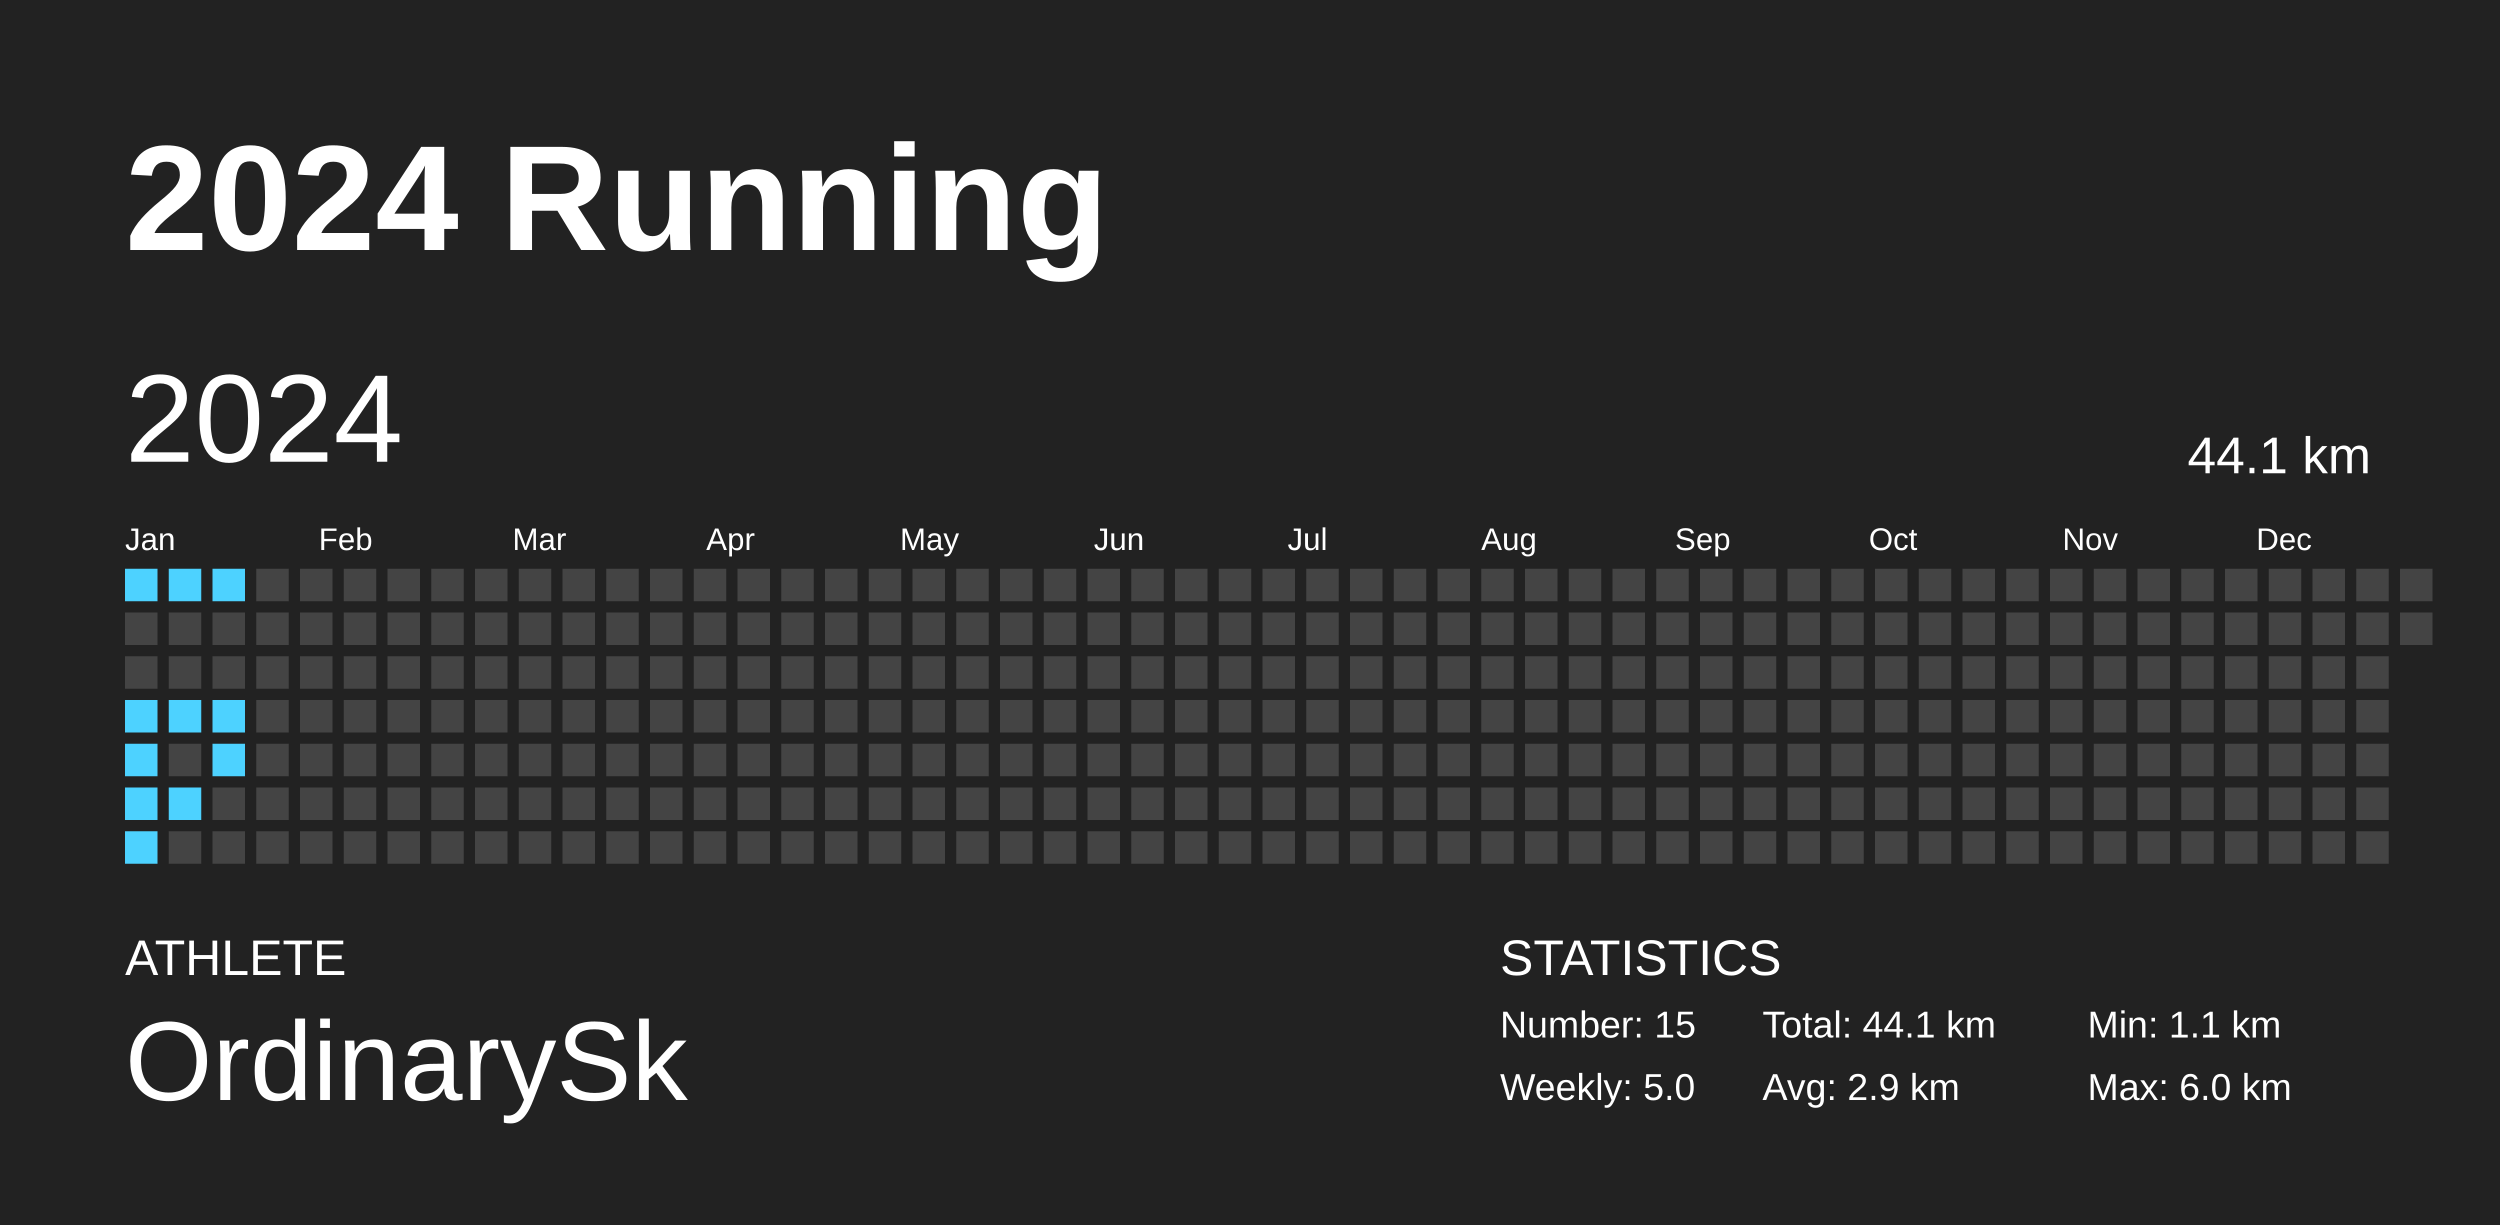
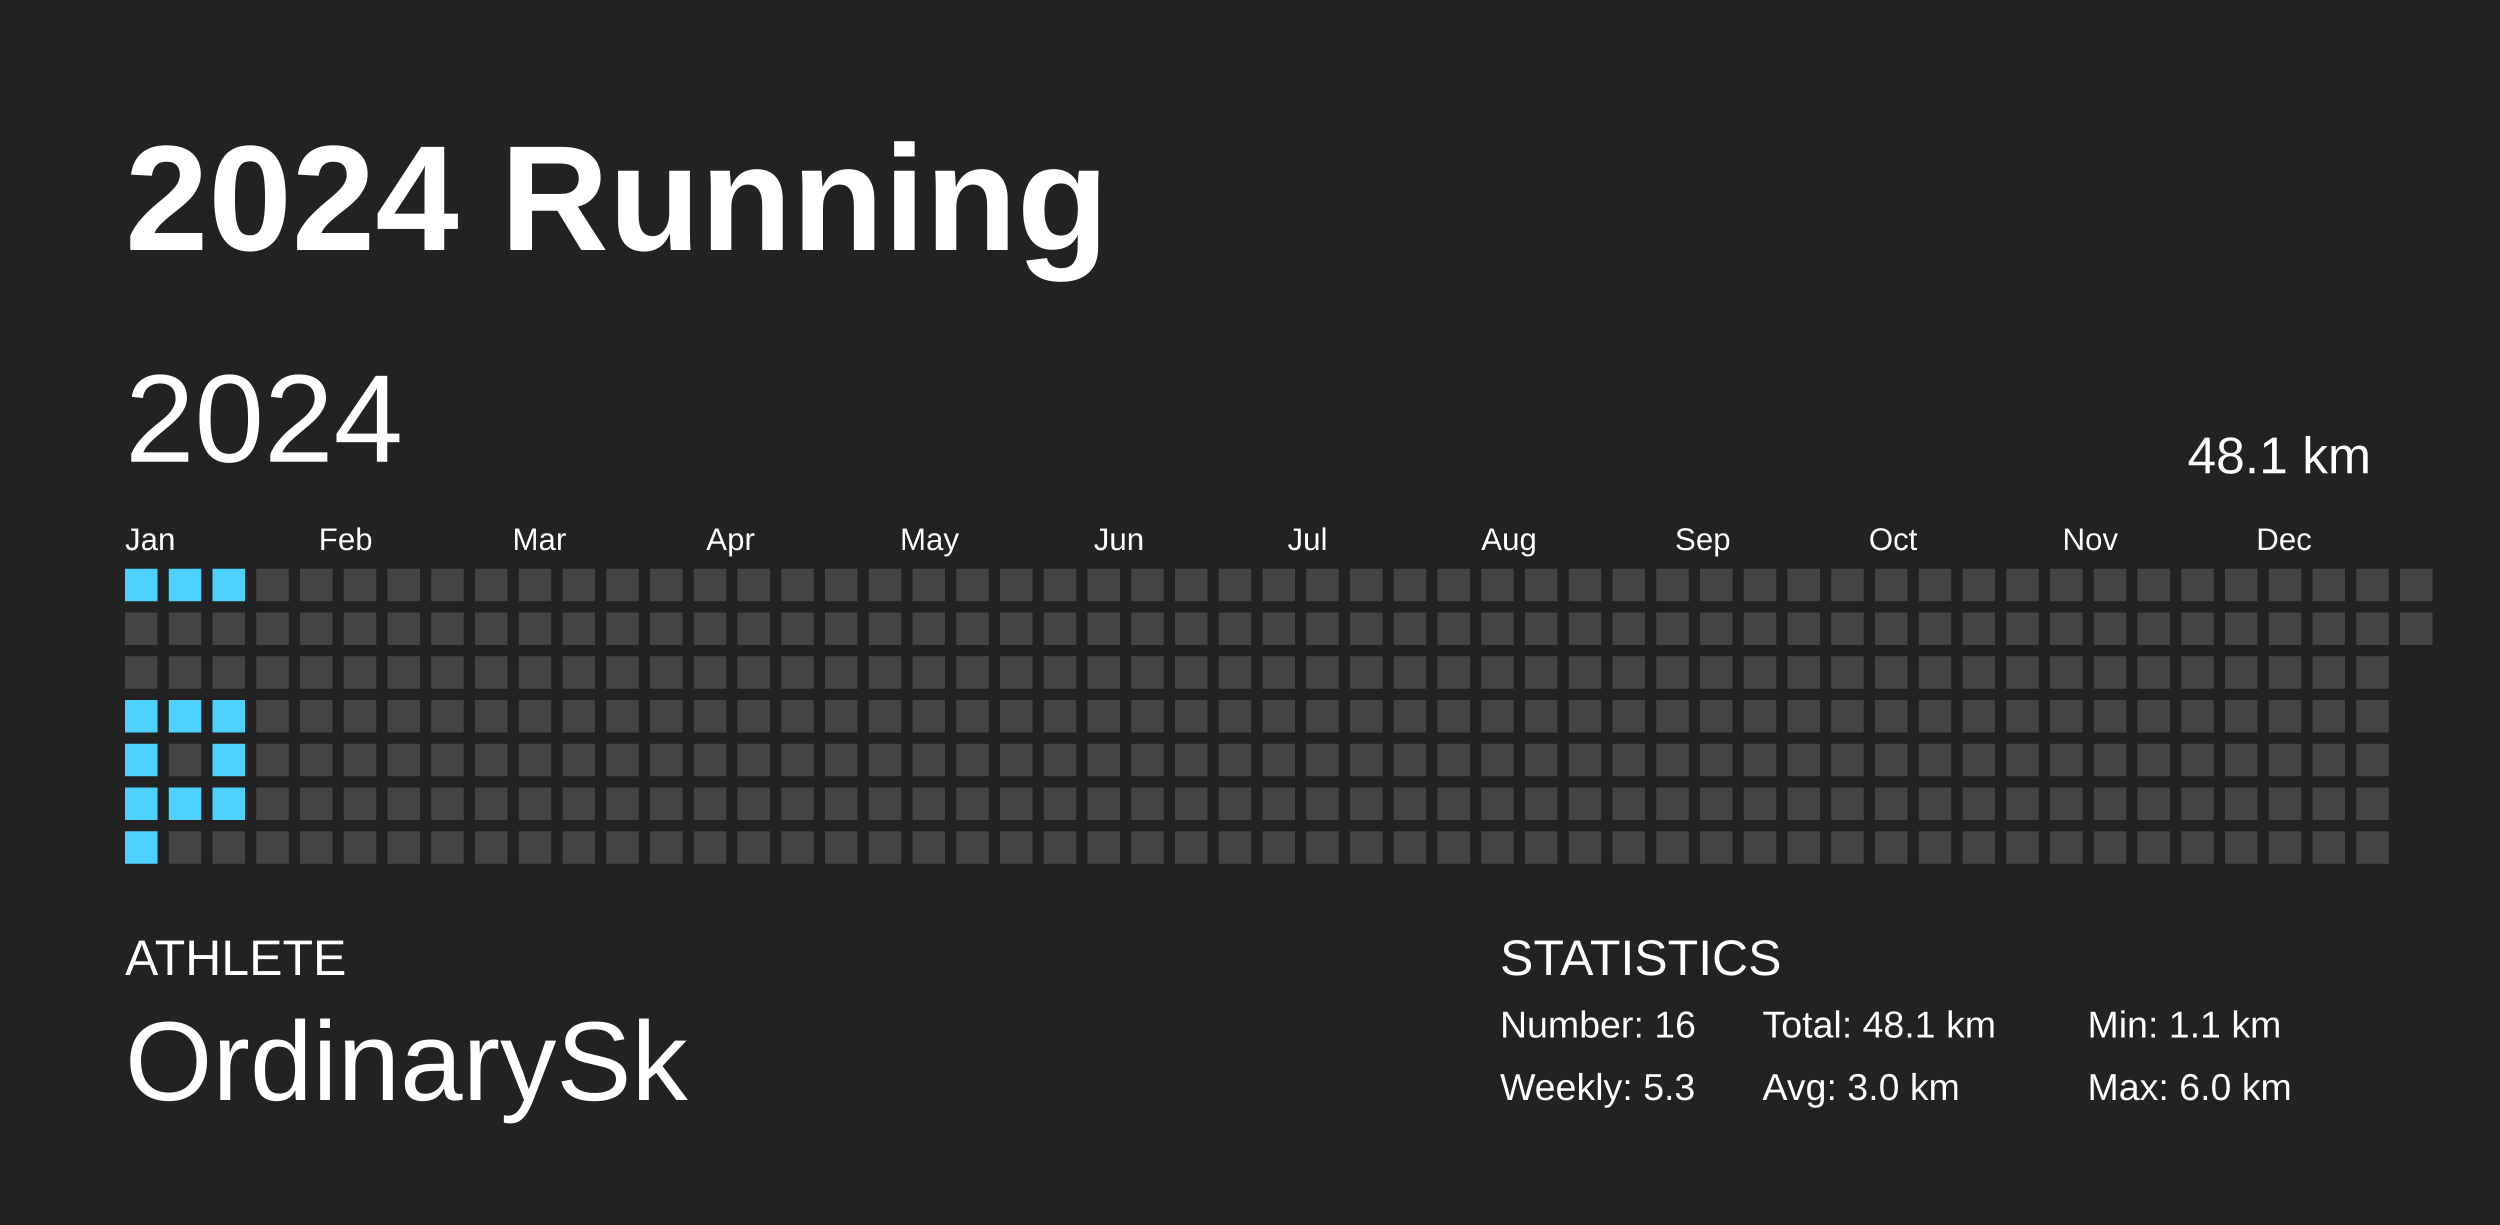
<svg xmlns="http://www.w3.org/2000/svg" baseProfile="full" height="98mm" version="1.1" viewBox="0,0,200,98" width="200mm">
  <defs />
  <rect fill="#222222" height="98" width="200" x="0" y="0" />
  <text fill="#FFFFFF" style="font-size:12px; font-family:Arial; font-weight:bold;" x="10" y="20">2024 Running</text>
  <text fill="#FFFFFF" style="font-size:4px; font-family:Arial" x="10" y="78">ATHLETE</text>
  <text fill="#FFFFFF" style="font-size:9px; font-family:Arial" x="10" y="88">OrdinarySk</text>
  <text fill="#FFFFFF" style="font-size:4px; font-family:Arial" x="120" y="78">STATISTICS</text>
-   <text fill="#FFFFFF" style="font-size:3px; font-family:Arial" x="120" y="83">Number: 15</text>
-   <text fill="#FFFFFF" style="font-size:3px; font-family:Arial" x="120" y="88">Weekly: 5.0</text>
-   <text fill="#FFFFFF" style="font-size:3px; font-family:Arial" x="141" y="83">Total: 44.1 km</text>
-   <text fill="#FFFFFF" style="font-size:3px; font-family:Arial" x="141" y="88">Avg: 2.9 km</text>
+   <text fill="#FFFFFF" style="font-size:3px; font-family:Arial" x="120" y="83">Number: 16</text>
+   <text fill="#FFFFFF" style="font-size:3px; font-family:Arial" x="120" y="88">Weekly: 5.3</text>
+   <text fill="#FFFFFF" style="font-size:3px; font-family:Arial" x="141" y="83">Total: 48.1 km</text>
+   <text fill="#FFFFFF" style="font-size:3px; font-family:Arial" x="141" y="88">Avg: 3.0 km</text>
  <text fill="#FFFFFF" style="font-size:3px; font-family:Arial" x="167" y="83">Min: 1.1 km</text>
  <text fill="#FFFFFF" style="font-size:3px; font-family:Arial" x="167" y="88">Max: 6.0 km</text>
  <text dominant-baseline="hanging" fill="#FFFFFF" style="font-size:10.0px; font-family:Arial;" x="10" y="30">2024</text>
-   <text dominant-baseline="hanging" fill="#FFFFFF" style="font-size:4.125px; font-family:Arial;" x="175" y="35">44.1 km</text>
+   <text dominant-baseline="hanging" fill="#FFFFFF" style="font-size:4.125px; font-family:Arial;" x="175" y="35">48.1 km</text>
  <text fill="#FFFFFF" style="font-size:2.5px; font-family:Arial" x="10.0" y="44">Jan</text>
  <text fill="#FFFFFF" style="font-size:2.5px; font-family:Arial" x="25.5" y="44">Feb</text>
  <text fill="#FFFFFF" style="font-size:2.5px; font-family:Arial" x="41.0" y="44">Mar</text>
  <text fill="#FFFFFF" style="font-size:2.5px; font-family:Arial" x="56.5" y="44">Apr</text>
  <text fill="#FFFFFF" style="font-size:2.5px; font-family:Arial" x="72.0" y="44">May</text>
  <text fill="#FFFFFF" style="font-size:2.5px; font-family:Arial" x="87.5" y="44">Jun</text>
  <text fill="#FFFFFF" style="font-size:2.5px; font-family:Arial" x="103.0" y="44">Jul</text>
  <text fill="#FFFFFF" style="font-size:2.5px; font-family:Arial" x="118.5" y="44">Aug</text>
  <text fill="#FFFFFF" style="font-size:2.5px; font-family:Arial" x="134.0" y="44">Sep</text>
  <text fill="#FFFFFF" style="font-size:2.5px; font-family:Arial" x="149.5" y="44">Oct</text>
  <text fill="#FFFFFF" style="font-size:2.5px; font-family:Arial" x="165.0" y="44">Nov</text>
  <text fill="#FFFFFF" style="font-size:2.5px; font-family:Arial" x="180.5" y="44">Dec</text>
  <rect fill="#4dd2ff" height="2.6" width="2.6" x="10.0" y="45.5" />
  <rect fill="#444444" height="2.6" width="2.6" x="10.0" y="49.0" />
  <rect fill="#444444" height="2.6" width="2.6" x="10.0" y="52.5" />
  <rect fill="#4dd2ff" height="2.6" width="2.6" x="10.0" y="56.0" />
  <rect fill="#4dd2ff" height="2.6" width="2.6" x="10.0" y="59.5" />
  <rect fill="#4dd2ff" height="2.6" width="2.6" x="10.0" y="63.0" />
  <rect fill="#4dd2ff" height="2.6" width="2.6" x="10.0" y="66.5" />
  <rect fill="#4dd2ff" height="2.6" width="2.6" x="13.5" y="45.5" />
  <rect fill="#444444" height="2.6" width="2.6" x="13.5" y="49.0" />
  <rect fill="#444444" height="2.6" width="2.6" x="13.5" y="52.5" />
  <rect fill="#4dd2ff" height="2.6" width="2.6" x="13.5" y="56.0" />
  <rect fill="#444444" height="2.6" width="2.6" x="13.5" y="59.5" />
  <rect fill="#4dd2ff" height="2.6" width="2.6" x="13.5" y="63.0" />
  <rect fill="#444444" height="2.6" width="2.6" x="13.5" y="66.5" />
  <rect fill="#4dd2ff" height="2.6" width="2.6" x="17.0" y="45.5" />
  <rect fill="#444444" height="2.6" width="2.6" x="17.0" y="49.0" />
  <rect fill="#444444" height="2.6" width="2.6" x="17.0" y="52.5" />
  <rect fill="#4dd2ff" height="2.6" width="2.6" x="17.0" y="56.0" />
  <rect fill="#4dd2ff" height="2.6" width="2.6" x="17.0" y="59.5" />
-   <rect fill="#444444" height="2.6" width="2.6" x="17.0" y="63.0" />
+   <rect fill="#4dd2ff" height="2.6" width="2.6" x="17.0" y="63.0" />
  <rect fill="#444444" height="2.6" width="2.6" x="17.0" y="66.5" />
  <rect fill="#444444" height="2.6" width="2.6" x="20.5" y="45.5" />
  <rect fill="#444444" height="2.6" width="2.6" x="20.5" y="49.0" />
  <rect fill="#444444" height="2.6" width="2.6" x="20.5" y="52.5" />
  <rect fill="#444444" height="2.6" width="2.6" x="20.5" y="56.0" />
  <rect fill="#444444" height="2.6" width="2.6" x="20.5" y="59.5" />
  <rect fill="#444444" height="2.6" width="2.6" x="20.5" y="63.0" />
  <rect fill="#444444" height="2.6" width="2.6" x="20.5" y="66.5" />
  <rect fill="#444444" height="2.6" width="2.6" x="24.0" y="45.5" />
  <rect fill="#444444" height="2.6" width="2.6" x="24.0" y="49.0" />
  <rect fill="#444444" height="2.6" width="2.6" x="24.0" y="52.5" />
  <rect fill="#444444" height="2.6" width="2.6" x="24.0" y="56.0" />
  <rect fill="#444444" height="2.6" width="2.6" x="24.0" y="59.5" />
  <rect fill="#444444" height="2.6" width="2.6" x="24.0" y="63.0" />
  <rect fill="#444444" height="2.6" width="2.6" x="24.0" y="66.5" />
  <rect fill="#444444" height="2.6" width="2.6" x="27.5" y="45.5" />
  <rect fill="#444444" height="2.6" width="2.6" x="27.5" y="49.0" />
  <rect fill="#444444" height="2.6" width="2.6" x="27.5" y="52.5" />
  <rect fill="#444444" height="2.6" width="2.6" x="27.5" y="56.0" />
  <rect fill="#444444" height="2.6" width="2.6" x="27.5" y="59.5" />
  <rect fill="#444444" height="2.6" width="2.6" x="27.5" y="63.0" />
  <rect fill="#444444" height="2.6" width="2.6" x="27.5" y="66.5" />
  <rect fill="#444444" height="2.6" width="2.6" x="31.0" y="45.5" />
  <rect fill="#444444" height="2.6" width="2.6" x="31.0" y="49.0" />
  <rect fill="#444444" height="2.6" width="2.6" x="31.0" y="52.5" />
  <rect fill="#444444" height="2.6" width="2.6" x="31.0" y="56.0" />
  <rect fill="#444444" height="2.6" width="2.6" x="31.0" y="59.5" />
  <rect fill="#444444" height="2.6" width="2.6" x="31.0" y="63.0" />
  <rect fill="#444444" height="2.6" width="2.6" x="31.0" y="66.5" />
  <rect fill="#444444" height="2.6" width="2.6" x="34.5" y="45.5" />
  <rect fill="#444444" height="2.6" width="2.6" x="34.5" y="49.0" />
  <rect fill="#444444" height="2.6" width="2.6" x="34.5" y="52.5" />
  <rect fill="#444444" height="2.6" width="2.6" x="34.5" y="56.0" />
  <rect fill="#444444" height="2.6" width="2.6" x="34.5" y="59.5" />
  <rect fill="#444444" height="2.6" width="2.6" x="34.5" y="63.0" />
  <rect fill="#444444" height="2.6" width="2.6" x="34.5" y="66.5" />
  <rect fill="#444444" height="2.6" width="2.6" x="38.0" y="45.5" />
  <rect fill="#444444" height="2.6" width="2.6" x="38.0" y="49.0" />
  <rect fill="#444444" height="2.6" width="2.6" x="38.0" y="52.5" />
  <rect fill="#444444" height="2.6" width="2.6" x="38.0" y="56.0" />
  <rect fill="#444444" height="2.6" width="2.6" x="38.0" y="59.5" />
  <rect fill="#444444" height="2.6" width="2.6" x="38.0" y="63.0" />
  <rect fill="#444444" height="2.6" width="2.6" x="38.0" y="66.5" />
  <rect fill="#444444" height="2.6" width="2.6" x="41.5" y="45.5" />
  <rect fill="#444444" height="2.6" width="2.6" x="41.5" y="49.0" />
  <rect fill="#444444" height="2.6" width="2.6" x="41.5" y="52.5" />
  <rect fill="#444444" height="2.6" width="2.6" x="41.5" y="56.0" />
  <rect fill="#444444" height="2.6" width="2.6" x="41.5" y="59.5" />
  <rect fill="#444444" height="2.6" width="2.6" x="41.5" y="63.0" />
  <rect fill="#444444" height="2.6" width="2.6" x="41.5" y="66.5" />
  <rect fill="#444444" height="2.6" width="2.6" x="45.0" y="45.5" />
  <rect fill="#444444" height="2.6" width="2.6" x="45.0" y="49.0" />
  <rect fill="#444444" height="2.6" width="2.6" x="45.0" y="52.5" />
  <rect fill="#444444" height="2.6" width="2.6" x="45.0" y="56.0" />
  <rect fill="#444444" height="2.6" width="2.6" x="45.0" y="59.5" />
  <rect fill="#444444" height="2.6" width="2.6" x="45.0" y="63.0" />
  <rect fill="#444444" height="2.6" width="2.6" x="45.0" y="66.5" />
  <rect fill="#444444" height="2.6" width="2.6" x="48.5" y="45.5" />
  <rect fill="#444444" height="2.6" width="2.6" x="48.5" y="49.0" />
  <rect fill="#444444" height="2.6" width="2.6" x="48.5" y="52.5" />
  <rect fill="#444444" height="2.6" width="2.6" x="48.5" y="56.0" />
  <rect fill="#444444" height="2.6" width="2.6" x="48.5" y="59.5" />
  <rect fill="#444444" height="2.6" width="2.6" x="48.5" y="63.0" />
  <rect fill="#444444" height="2.6" width="2.6" x="48.5" y="66.5" />
  <rect fill="#444444" height="2.6" width="2.6" x="52.0" y="45.5" />
  <rect fill="#444444" height="2.6" width="2.6" x="52.0" y="49.0" />
  <rect fill="#444444" height="2.6" width="2.6" x="52.0" y="52.5" />
  <rect fill="#444444" height="2.6" width="2.6" x="52.0" y="56.0" />
  <rect fill="#444444" height="2.6" width="2.6" x="52.0" y="59.5" />
  <rect fill="#444444" height="2.6" width="2.6" x="52.0" y="63.0" />
  <rect fill="#444444" height="2.6" width="2.6" x="52.0" y="66.5" />
  <rect fill="#444444" height="2.6" width="2.6" x="55.5" y="45.5" />
  <rect fill="#444444" height="2.6" width="2.6" x="55.5" y="49.0" />
  <rect fill="#444444" height="2.6" width="2.6" x="55.5" y="52.5" />
  <rect fill="#444444" height="2.6" width="2.6" x="55.5" y="56.0" />
  <rect fill="#444444" height="2.6" width="2.6" x="55.5" y="59.5" />
  <rect fill="#444444" height="2.6" width="2.6" x="55.5" y="63.0" />
  <rect fill="#444444" height="2.6" width="2.6" x="55.5" y="66.5" />
  <rect fill="#444444" height="2.6" width="2.6" x="59.0" y="45.5" />
  <rect fill="#444444" height="2.6" width="2.6" x="59.0" y="49.0" />
  <rect fill="#444444" height="2.6" width="2.6" x="59.0" y="52.5" />
  <rect fill="#444444" height="2.6" width="2.6" x="59.0" y="56.0" />
  <rect fill="#444444" height="2.6" width="2.6" x="59.0" y="59.5" />
  <rect fill="#444444" height="2.6" width="2.6" x="59.0" y="63.0" />
  <rect fill="#444444" height="2.6" width="2.6" x="59.0" y="66.5" />
  <rect fill="#444444" height="2.6" width="2.6" x="62.5" y="45.5" />
  <rect fill="#444444" height="2.6" width="2.6" x="62.5" y="49.0" />
  <rect fill="#444444" height="2.6" width="2.6" x="62.5" y="52.5" />
  <rect fill="#444444" height="2.6" width="2.6" x="62.5" y="56.0" />
  <rect fill="#444444" height="2.6" width="2.6" x="62.5" y="59.5" />
  <rect fill="#444444" height="2.6" width="2.6" x="62.5" y="63.0" />
  <rect fill="#444444" height="2.6" width="2.6" x="62.5" y="66.5" />
  <rect fill="#444444" height="2.6" width="2.6" x="66.0" y="45.5" />
  <rect fill="#444444" height="2.6" width="2.6" x="66.0" y="49.0" />
  <rect fill="#444444" height="2.6" width="2.6" x="66.0" y="52.5" />
  <rect fill="#444444" height="2.6" width="2.6" x="66.0" y="56.0" />
  <rect fill="#444444" height="2.6" width="2.6" x="66.0" y="59.5" />
  <rect fill="#444444" height="2.6" width="2.6" x="66.0" y="63.0" />
  <rect fill="#444444" height="2.6" width="2.6" x="66.0" y="66.5" />
  <rect fill="#444444" height="2.6" width="2.6" x="69.5" y="45.5" />
  <rect fill="#444444" height="2.6" width="2.6" x="69.5" y="49.0" />
  <rect fill="#444444" height="2.6" width="2.6" x="69.5" y="52.5" />
  <rect fill="#444444" height="2.6" width="2.6" x="69.5" y="56.0" />
  <rect fill="#444444" height="2.6" width="2.6" x="69.5" y="59.5" />
  <rect fill="#444444" height="2.6" width="2.6" x="69.5" y="63.0" />
  <rect fill="#444444" height="2.6" width="2.6" x="69.5" y="66.5" />
  <rect fill="#444444" height="2.6" width="2.6" x="73.0" y="45.5" />
  <rect fill="#444444" height="2.6" width="2.6" x="73.0" y="49.0" />
  <rect fill="#444444" height="2.6" width="2.6" x="73.0" y="52.5" />
  <rect fill="#444444" height="2.6" width="2.6" x="73.0" y="56.0" />
  <rect fill="#444444" height="2.6" width="2.6" x="73.0" y="59.5" />
  <rect fill="#444444" height="2.6" width="2.6" x="73.0" y="63.0" />
  <rect fill="#444444" height="2.6" width="2.6" x="73.0" y="66.5" />
  <rect fill="#444444" height="2.6" width="2.6" x="76.5" y="45.5" />
  <rect fill="#444444" height="2.6" width="2.6" x="76.5" y="49.0" />
  <rect fill="#444444" height="2.6" width="2.6" x="76.5" y="52.5" />
  <rect fill="#444444" height="2.6" width="2.6" x="76.5" y="56.0" />
  <rect fill="#444444" height="2.6" width="2.6" x="76.5" y="59.5" />
  <rect fill="#444444" height="2.6" width="2.6" x="76.5" y="63.0" />
  <rect fill="#444444" height="2.6" width="2.6" x="76.5" y="66.5" />
  <rect fill="#444444" height="2.6" width="2.6" x="80.0" y="45.5" />
  <rect fill="#444444" height="2.6" width="2.6" x="80.0" y="49.0" />
  <rect fill="#444444" height="2.6" width="2.6" x="80.0" y="52.5" />
  <rect fill="#444444" height="2.6" width="2.6" x="80.0" y="56.0" />
  <rect fill="#444444" height="2.6" width="2.6" x="80.0" y="59.5" />
  <rect fill="#444444" height="2.6" width="2.6" x="80.0" y="63.0" />
  <rect fill="#444444" height="2.6" width="2.6" x="80.0" y="66.5" />
  <rect fill="#444444" height="2.6" width="2.6" x="83.5" y="45.5" />
  <rect fill="#444444" height="2.6" width="2.6" x="83.5" y="49.0" />
  <rect fill="#444444" height="2.6" width="2.6" x="83.5" y="52.5" />
  <rect fill="#444444" height="2.6" width="2.6" x="83.5" y="56.0" />
  <rect fill="#444444" height="2.6" width="2.6" x="83.5" y="59.5" />
  <rect fill="#444444" height="2.6" width="2.6" x="83.5" y="63.0" />
  <rect fill="#444444" height="2.6" width="2.6" x="83.5" y="66.5" />
  <rect fill="#444444" height="2.6" width="2.6" x="87.0" y="45.5" />
  <rect fill="#444444" height="2.6" width="2.6" x="87.0" y="49.0" />
  <rect fill="#444444" height="2.6" width="2.6" x="87.0" y="52.5" />
  <rect fill="#444444" height="2.6" width="2.6" x="87.0" y="56.0" />
  <rect fill="#444444" height="2.6" width="2.6" x="87.0" y="59.5" />
  <rect fill="#444444" height="2.6" width="2.6" x="87.0" y="63.0" />
  <rect fill="#444444" height="2.6" width="2.6" x="87.0" y="66.5" />
  <rect fill="#444444" height="2.6" width="2.6" x="90.5" y="45.5" />
  <rect fill="#444444" height="2.6" width="2.6" x="90.5" y="49.0" />
  <rect fill="#444444" height="2.6" width="2.6" x="90.5" y="52.5" />
  <rect fill="#444444" height="2.6" width="2.6" x="90.5" y="56.0" />
  <rect fill="#444444" height="2.6" width="2.6" x="90.5" y="59.5" />
  <rect fill="#444444" height="2.6" width="2.6" x="90.5" y="63.0" />
  <rect fill="#444444" height="2.6" width="2.6" x="90.5" y="66.5" />
  <rect fill="#444444" height="2.6" width="2.6" x="94.0" y="45.5" />
  <rect fill="#444444" height="2.6" width="2.6" x="94.0" y="49.0" />
  <rect fill="#444444" height="2.6" width="2.6" x="94.0" y="52.5" />
  <rect fill="#444444" height="2.6" width="2.6" x="94.0" y="56.0" />
  <rect fill="#444444" height="2.6" width="2.6" x="94.0" y="59.5" />
  <rect fill="#444444" height="2.6" width="2.6" x="94.0" y="63.0" />
  <rect fill="#444444" height="2.6" width="2.6" x="94.0" y="66.5" />
  <rect fill="#444444" height="2.6" width="2.6" x="97.5" y="45.5" />
  <rect fill="#444444" height="2.6" width="2.6" x="97.5" y="49.0" />
  <rect fill="#444444" height="2.6" width="2.6" x="97.5" y="52.5" />
  <rect fill="#444444" height="2.6" width="2.6" x="97.5" y="56.0" />
  <rect fill="#444444" height="2.6" width="2.6" x="97.5" y="59.5" />
  <rect fill="#444444" height="2.6" width="2.6" x="97.5" y="63.0" />
  <rect fill="#444444" height="2.6" width="2.6" x="97.5" y="66.5" />
  <rect fill="#444444" height="2.6" width="2.6" x="101.0" y="45.5" />
  <rect fill="#444444" height="2.6" width="2.6" x="101.0" y="49.0" />
  <rect fill="#444444" height="2.6" width="2.6" x="101.0" y="52.5" />
  <rect fill="#444444" height="2.6" width="2.6" x="101.0" y="56.0" />
  <rect fill="#444444" height="2.6" width="2.6" x="101.0" y="59.5" />
  <rect fill="#444444" height="2.6" width="2.6" x="101.0" y="63.0" />
  <rect fill="#444444" height="2.6" width="2.6" x="101.0" y="66.5" />
  <rect fill="#444444" height="2.6" width="2.6" x="104.5" y="45.5" />
  <rect fill="#444444" height="2.6" width="2.6" x="104.5" y="49.0" />
  <rect fill="#444444" height="2.6" width="2.6" x="104.5" y="52.5" />
  <rect fill="#444444" height="2.6" width="2.6" x="104.5" y="56.0" />
  <rect fill="#444444" height="2.6" width="2.6" x="104.5" y="59.5" />
  <rect fill="#444444" height="2.6" width="2.6" x="104.5" y="63.0" />
  <rect fill="#444444" height="2.6" width="2.6" x="104.5" y="66.5" />
  <rect fill="#444444" height="2.6" width="2.6" x="108.0" y="45.5" />
  <rect fill="#444444" height="2.6" width="2.6" x="108.0" y="49.0" />
  <rect fill="#444444" height="2.6" width="2.6" x="108.0" y="52.5" />
  <rect fill="#444444" height="2.6" width="2.6" x="108.0" y="56.0" />
  <rect fill="#444444" height="2.6" width="2.6" x="108.0" y="59.5" />
  <rect fill="#444444" height="2.6" width="2.6" x="108.0" y="63.0" />
  <rect fill="#444444" height="2.6" width="2.6" x="108.0" y="66.5" />
  <rect fill="#444444" height="2.6" width="2.6" x="111.5" y="45.5" />
  <rect fill="#444444" height="2.6" width="2.6" x="111.5" y="49.0" />
  <rect fill="#444444" height="2.6" width="2.6" x="111.5" y="52.5" />
  <rect fill="#444444" height="2.6" width="2.6" x="111.5" y="56.0" />
  <rect fill="#444444" height="2.6" width="2.6" x="111.5" y="59.5" />
  <rect fill="#444444" height="2.6" width="2.6" x="111.5" y="63.0" />
  <rect fill="#444444" height="2.6" width="2.6" x="111.5" y="66.5" />
  <rect fill="#444444" height="2.6" width="2.6" x="115.0" y="45.5" />
  <rect fill="#444444" height="2.6" width="2.6" x="115.0" y="49.0" />
  <rect fill="#444444" height="2.6" width="2.6" x="115.0" y="52.5" />
  <rect fill="#444444" height="2.6" width="2.6" x="115.0" y="56.0" />
  <rect fill="#444444" height="2.6" width="2.6" x="115.0" y="59.5" />
  <rect fill="#444444" height="2.6" width="2.6" x="115.0" y="63.0" />
  <rect fill="#444444" height="2.6" width="2.6" x="115.0" y="66.5" />
  <rect fill="#444444" height="2.6" width="2.6" x="118.5" y="45.5" />
  <rect fill="#444444" height="2.6" width="2.6" x="118.5" y="49.0" />
  <rect fill="#444444" height="2.6" width="2.6" x="118.5" y="52.5" />
  <rect fill="#444444" height="2.6" width="2.6" x="118.5" y="56.0" />
  <rect fill="#444444" height="2.6" width="2.6" x="118.5" y="59.5" />
  <rect fill="#444444" height="2.6" width="2.6" x="118.5" y="63.0" />
  <rect fill="#444444" height="2.6" width="2.6" x="118.5" y="66.5" />
  <rect fill="#444444" height="2.6" width="2.6" x="122.0" y="45.5" />
  <rect fill="#444444" height="2.6" width="2.6" x="122.0" y="49.0" />
  <rect fill="#444444" height="2.6" width="2.6" x="122.0" y="52.5" />
  <rect fill="#444444" height="2.6" width="2.6" x="122.0" y="56.0" />
  <rect fill="#444444" height="2.6" width="2.6" x="122.0" y="59.5" />
  <rect fill="#444444" height="2.6" width="2.6" x="122.0" y="63.0" />
  <rect fill="#444444" height="2.6" width="2.6" x="122.0" y="66.5" />
  <rect fill="#444444" height="2.6" width="2.6" x="125.5" y="45.5" />
  <rect fill="#444444" height="2.6" width="2.6" x="125.5" y="49.0" />
  <rect fill="#444444" height="2.6" width="2.6" x="125.5" y="52.5" />
  <rect fill="#444444" height="2.6" width="2.6" x="125.5" y="56.0" />
  <rect fill="#444444" height="2.6" width="2.6" x="125.5" y="59.5" />
  <rect fill="#444444" height="2.6" width="2.6" x="125.5" y="63.0" />
  <rect fill="#444444" height="2.6" width="2.6" x="125.5" y="66.5" />
  <rect fill="#444444" height="2.6" width="2.6" x="129.0" y="45.5" />
  <rect fill="#444444" height="2.6" width="2.6" x="129.0" y="49.0" />
  <rect fill="#444444" height="2.6" width="2.6" x="129.0" y="52.5" />
  <rect fill="#444444" height="2.6" width="2.6" x="129.0" y="56.0" />
  <rect fill="#444444" height="2.6" width="2.6" x="129.0" y="59.5" />
  <rect fill="#444444" height="2.6" width="2.6" x="129.0" y="63.0" />
  <rect fill="#444444" height="2.6" width="2.6" x="129.0" y="66.5" />
  <rect fill="#444444" height="2.6" width="2.6" x="132.5" y="45.5" />
  <rect fill="#444444" height="2.6" width="2.6" x="132.5" y="49.0" />
  <rect fill="#444444" height="2.6" width="2.6" x="132.5" y="52.5" />
  <rect fill="#444444" height="2.6" width="2.6" x="132.5" y="56.0" />
  <rect fill="#444444" height="2.6" width="2.6" x="132.5" y="59.5" />
  <rect fill="#444444" height="2.6" width="2.6" x="132.5" y="63.0" />
  <rect fill="#444444" height="2.6" width="2.6" x="132.5" y="66.5" />
  <rect fill="#444444" height="2.6" width="2.6" x="136.0" y="45.5" />
  <rect fill="#444444" height="2.6" width="2.6" x="136.0" y="49.0" />
  <rect fill="#444444" height="2.6" width="2.6" x="136.0" y="52.5" />
  <rect fill="#444444" height="2.6" width="2.6" x="136.0" y="56.0" />
  <rect fill="#444444" height="2.6" width="2.6" x="136.0" y="59.5" />
  <rect fill="#444444" height="2.6" width="2.6" x="136.0" y="63.0" />
  <rect fill="#444444" height="2.6" width="2.6" x="136.0" y="66.5" />
  <rect fill="#444444" height="2.6" width="2.6" x="139.5" y="45.5" />
  <rect fill="#444444" height="2.6" width="2.6" x="139.5" y="49.0" />
  <rect fill="#444444" height="2.6" width="2.6" x="139.5" y="52.5" />
  <rect fill="#444444" height="2.6" width="2.6" x="139.5" y="56.0" />
  <rect fill="#444444" height="2.6" width="2.6" x="139.5" y="59.5" />
  <rect fill="#444444" height="2.6" width="2.6" x="139.5" y="63.0" />
  <rect fill="#444444" height="2.6" width="2.6" x="139.5" y="66.5" />
  <rect fill="#444444" height="2.6" width="2.6" x="143.0" y="45.5" />
  <rect fill="#444444" height="2.6" width="2.6" x="143.0" y="49.0" />
  <rect fill="#444444" height="2.6" width="2.6" x="143.0" y="52.5" />
  <rect fill="#444444" height="2.6" width="2.6" x="143.0" y="56.0" />
  <rect fill="#444444" height="2.6" width="2.6" x="143.0" y="59.5" />
  <rect fill="#444444" height="2.6" width="2.6" x="143.0" y="63.0" />
  <rect fill="#444444" height="2.6" width="2.6" x="143.0" y="66.5" />
  <rect fill="#444444" height="2.6" width="2.6" x="146.5" y="45.5" />
  <rect fill="#444444" height="2.6" width="2.6" x="146.5" y="49.0" />
  <rect fill="#444444" height="2.6" width="2.6" x="146.5" y="52.5" />
  <rect fill="#444444" height="2.6" width="2.6" x="146.5" y="56.0" />
  <rect fill="#444444" height="2.6" width="2.6" x="146.5" y="59.5" />
  <rect fill="#444444" height="2.6" width="2.6" x="146.5" y="63.0" />
  <rect fill="#444444" height="2.6" width="2.6" x="146.5" y="66.5" />
  <rect fill="#444444" height="2.6" width="2.6" x="150.0" y="45.5" />
  <rect fill="#444444" height="2.6" width="2.6" x="150.0" y="49.0" />
  <rect fill="#444444" height="2.6" width="2.6" x="150.0" y="52.5" />
  <rect fill="#444444" height="2.6" width="2.6" x="150.0" y="56.0" />
  <rect fill="#444444" height="2.6" width="2.6" x="150.0" y="59.5" />
  <rect fill="#444444" height="2.6" width="2.6" x="150.0" y="63.0" />
  <rect fill="#444444" height="2.6" width="2.6" x="150.0" y="66.5" />
  <rect fill="#444444" height="2.6" width="2.6" x="153.5" y="45.5" />
  <rect fill="#444444" height="2.6" width="2.6" x="153.5" y="49.0" />
  <rect fill="#444444" height="2.6" width="2.6" x="153.5" y="52.5" />
  <rect fill="#444444" height="2.6" width="2.6" x="153.5" y="56.0" />
  <rect fill="#444444" height="2.6" width="2.6" x="153.5" y="59.5" />
  <rect fill="#444444" height="2.6" width="2.6" x="153.5" y="63.0" />
  <rect fill="#444444" height="2.6" width="2.6" x="153.5" y="66.5" />
  <rect fill="#444444" height="2.6" width="2.6" x="157.0" y="45.5" />
  <rect fill="#444444" height="2.6" width="2.6" x="157.0" y="49.0" />
  <rect fill="#444444" height="2.6" width="2.6" x="157.0" y="52.5" />
  <rect fill="#444444" height="2.6" width="2.6" x="157.0" y="56.0" />
  <rect fill="#444444" height="2.6" width="2.6" x="157.0" y="59.5" />
  <rect fill="#444444" height="2.6" width="2.6" x="157.0" y="63.0" />
  <rect fill="#444444" height="2.6" width="2.6" x="157.0" y="66.5" />
  <rect fill="#444444" height="2.6" width="2.6" x="160.5" y="45.5" />
  <rect fill="#444444" height="2.6" width="2.6" x="160.5" y="49.0" />
  <rect fill="#444444" height="2.6" width="2.6" x="160.5" y="52.5" />
  <rect fill="#444444" height="2.6" width="2.6" x="160.5" y="56.0" />
  <rect fill="#444444" height="2.6" width="2.6" x="160.5" y="59.5" />
  <rect fill="#444444" height="2.6" width="2.6" x="160.5" y="63.0" />
  <rect fill="#444444" height="2.6" width="2.6" x="160.5" y="66.5" />
  <rect fill="#444444" height="2.6" width="2.6" x="164.0" y="45.5" />
  <rect fill="#444444" height="2.6" width="2.6" x="164.0" y="49.0" />
  <rect fill="#444444" height="2.6" width="2.6" x="164.0" y="52.5" />
  <rect fill="#444444" height="2.6" width="2.6" x="164.0" y="56.0" />
  <rect fill="#444444" height="2.6" width="2.6" x="164.0" y="59.5" />
  <rect fill="#444444" height="2.6" width="2.6" x="164.0" y="63.0" />
  <rect fill="#444444" height="2.6" width="2.6" x="164.0" y="66.5" />
  <rect fill="#444444" height="2.6" width="2.6" x="167.5" y="45.5" />
  <rect fill="#444444" height="2.6" width="2.6" x="167.5" y="49.0" />
  <rect fill="#444444" height="2.6" width="2.6" x="167.5" y="52.5" />
  <rect fill="#444444" height="2.6" width="2.6" x="167.5" y="56.0" />
  <rect fill="#444444" height="2.6" width="2.6" x="167.5" y="59.5" />
  <rect fill="#444444" height="2.6" width="2.6" x="167.5" y="63.0" />
  <rect fill="#444444" height="2.6" width="2.6" x="167.5" y="66.5" />
  <rect fill="#444444" height="2.6" width="2.6" x="171.0" y="45.5" />
  <rect fill="#444444" height="2.6" width="2.6" x="171.0" y="49.0" />
  <rect fill="#444444" height="2.6" width="2.6" x="171.0" y="52.5" />
  <rect fill="#444444" height="2.6" width="2.6" x="171.0" y="56.0" />
  <rect fill="#444444" height="2.6" width="2.6" x="171.0" y="59.5" />
  <rect fill="#444444" height="2.6" width="2.6" x="171.0" y="63.0" />
  <rect fill="#444444" height="2.6" width="2.6" x="171.0" y="66.5" />
  <rect fill="#444444" height="2.6" width="2.6" x="174.5" y="45.5" />
  <rect fill="#444444" height="2.6" width="2.6" x="174.5" y="49.0" />
  <rect fill="#444444" height="2.6" width="2.6" x="174.5" y="52.5" />
  <rect fill="#444444" height="2.6" width="2.6" x="174.5" y="56.0" />
  <rect fill="#444444" height="2.6" width="2.6" x="174.5" y="59.5" />
  <rect fill="#444444" height="2.6" width="2.6" x="174.5" y="63.0" />
  <rect fill="#444444" height="2.6" width="2.6" x="174.5" y="66.5" />
  <rect fill="#444444" height="2.6" width="2.6" x="178.0" y="45.5" />
  <rect fill="#444444" height="2.6" width="2.6" x="178.0" y="49.0" />
  <rect fill="#444444" height="2.6" width="2.6" x="178.0" y="52.5" />
  <rect fill="#444444" height="2.6" width="2.6" x="178.0" y="56.0" />
  <rect fill="#444444" height="2.6" width="2.6" x="178.0" y="59.5" />
  <rect fill="#444444" height="2.6" width="2.6" x="178.0" y="63.0" />
  <rect fill="#444444" height="2.6" width="2.6" x="178.0" y="66.5" />
  <rect fill="#444444" height="2.6" width="2.6" x="181.5" y="45.5" />
  <rect fill="#444444" height="2.6" width="2.6" x="181.5" y="49.0" />
  <rect fill="#444444" height="2.6" width="2.6" x="181.5" y="52.5" />
  <rect fill="#444444" height="2.6" width="2.6" x="181.5" y="56.0" />
  <rect fill="#444444" height="2.6" width="2.6" x="181.5" y="59.5" />
  <rect fill="#444444" height="2.6" width="2.6" x="181.5" y="63.0" />
  <rect fill="#444444" height="2.6" width="2.6" x="181.5" y="66.5" />
  <rect fill="#444444" height="2.6" width="2.6" x="185.0" y="45.5" />
  <rect fill="#444444" height="2.6" width="2.6" x="185.0" y="49.0" />
  <rect fill="#444444" height="2.6" width="2.6" x="185.0" y="52.5" />
  <rect fill="#444444" height="2.6" width="2.6" x="185.0" y="56.0" />
  <rect fill="#444444" height="2.6" width="2.6" x="185.0" y="59.5" />
  <rect fill="#444444" height="2.6" width="2.6" x="185.0" y="63.0" />
  <rect fill="#444444" height="2.6" width="2.6" x="185.0" y="66.5" />
  <rect fill="#444444" height="2.6" width="2.6" x="188.5" y="45.5" />
  <rect fill="#444444" height="2.6" width="2.6" x="188.5" y="49.0" />
  <rect fill="#444444" height="2.6" width="2.6" x="188.5" y="52.5" />
  <rect fill="#444444" height="2.6" width="2.6" x="188.5" y="56.0" />
  <rect fill="#444444" height="2.6" width="2.6" x="188.5" y="59.5" />
  <rect fill="#444444" height="2.6" width="2.6" x="188.5" y="63.0" />
  <rect fill="#444444" height="2.6" width="2.6" x="188.5" y="66.5" />
  <rect fill="#444444" height="2.6" width="2.6" x="192.0" y="45.5" />
  <rect fill="#444444" height="2.6" width="2.6" x="192.0" y="49.0" />
</svg>
